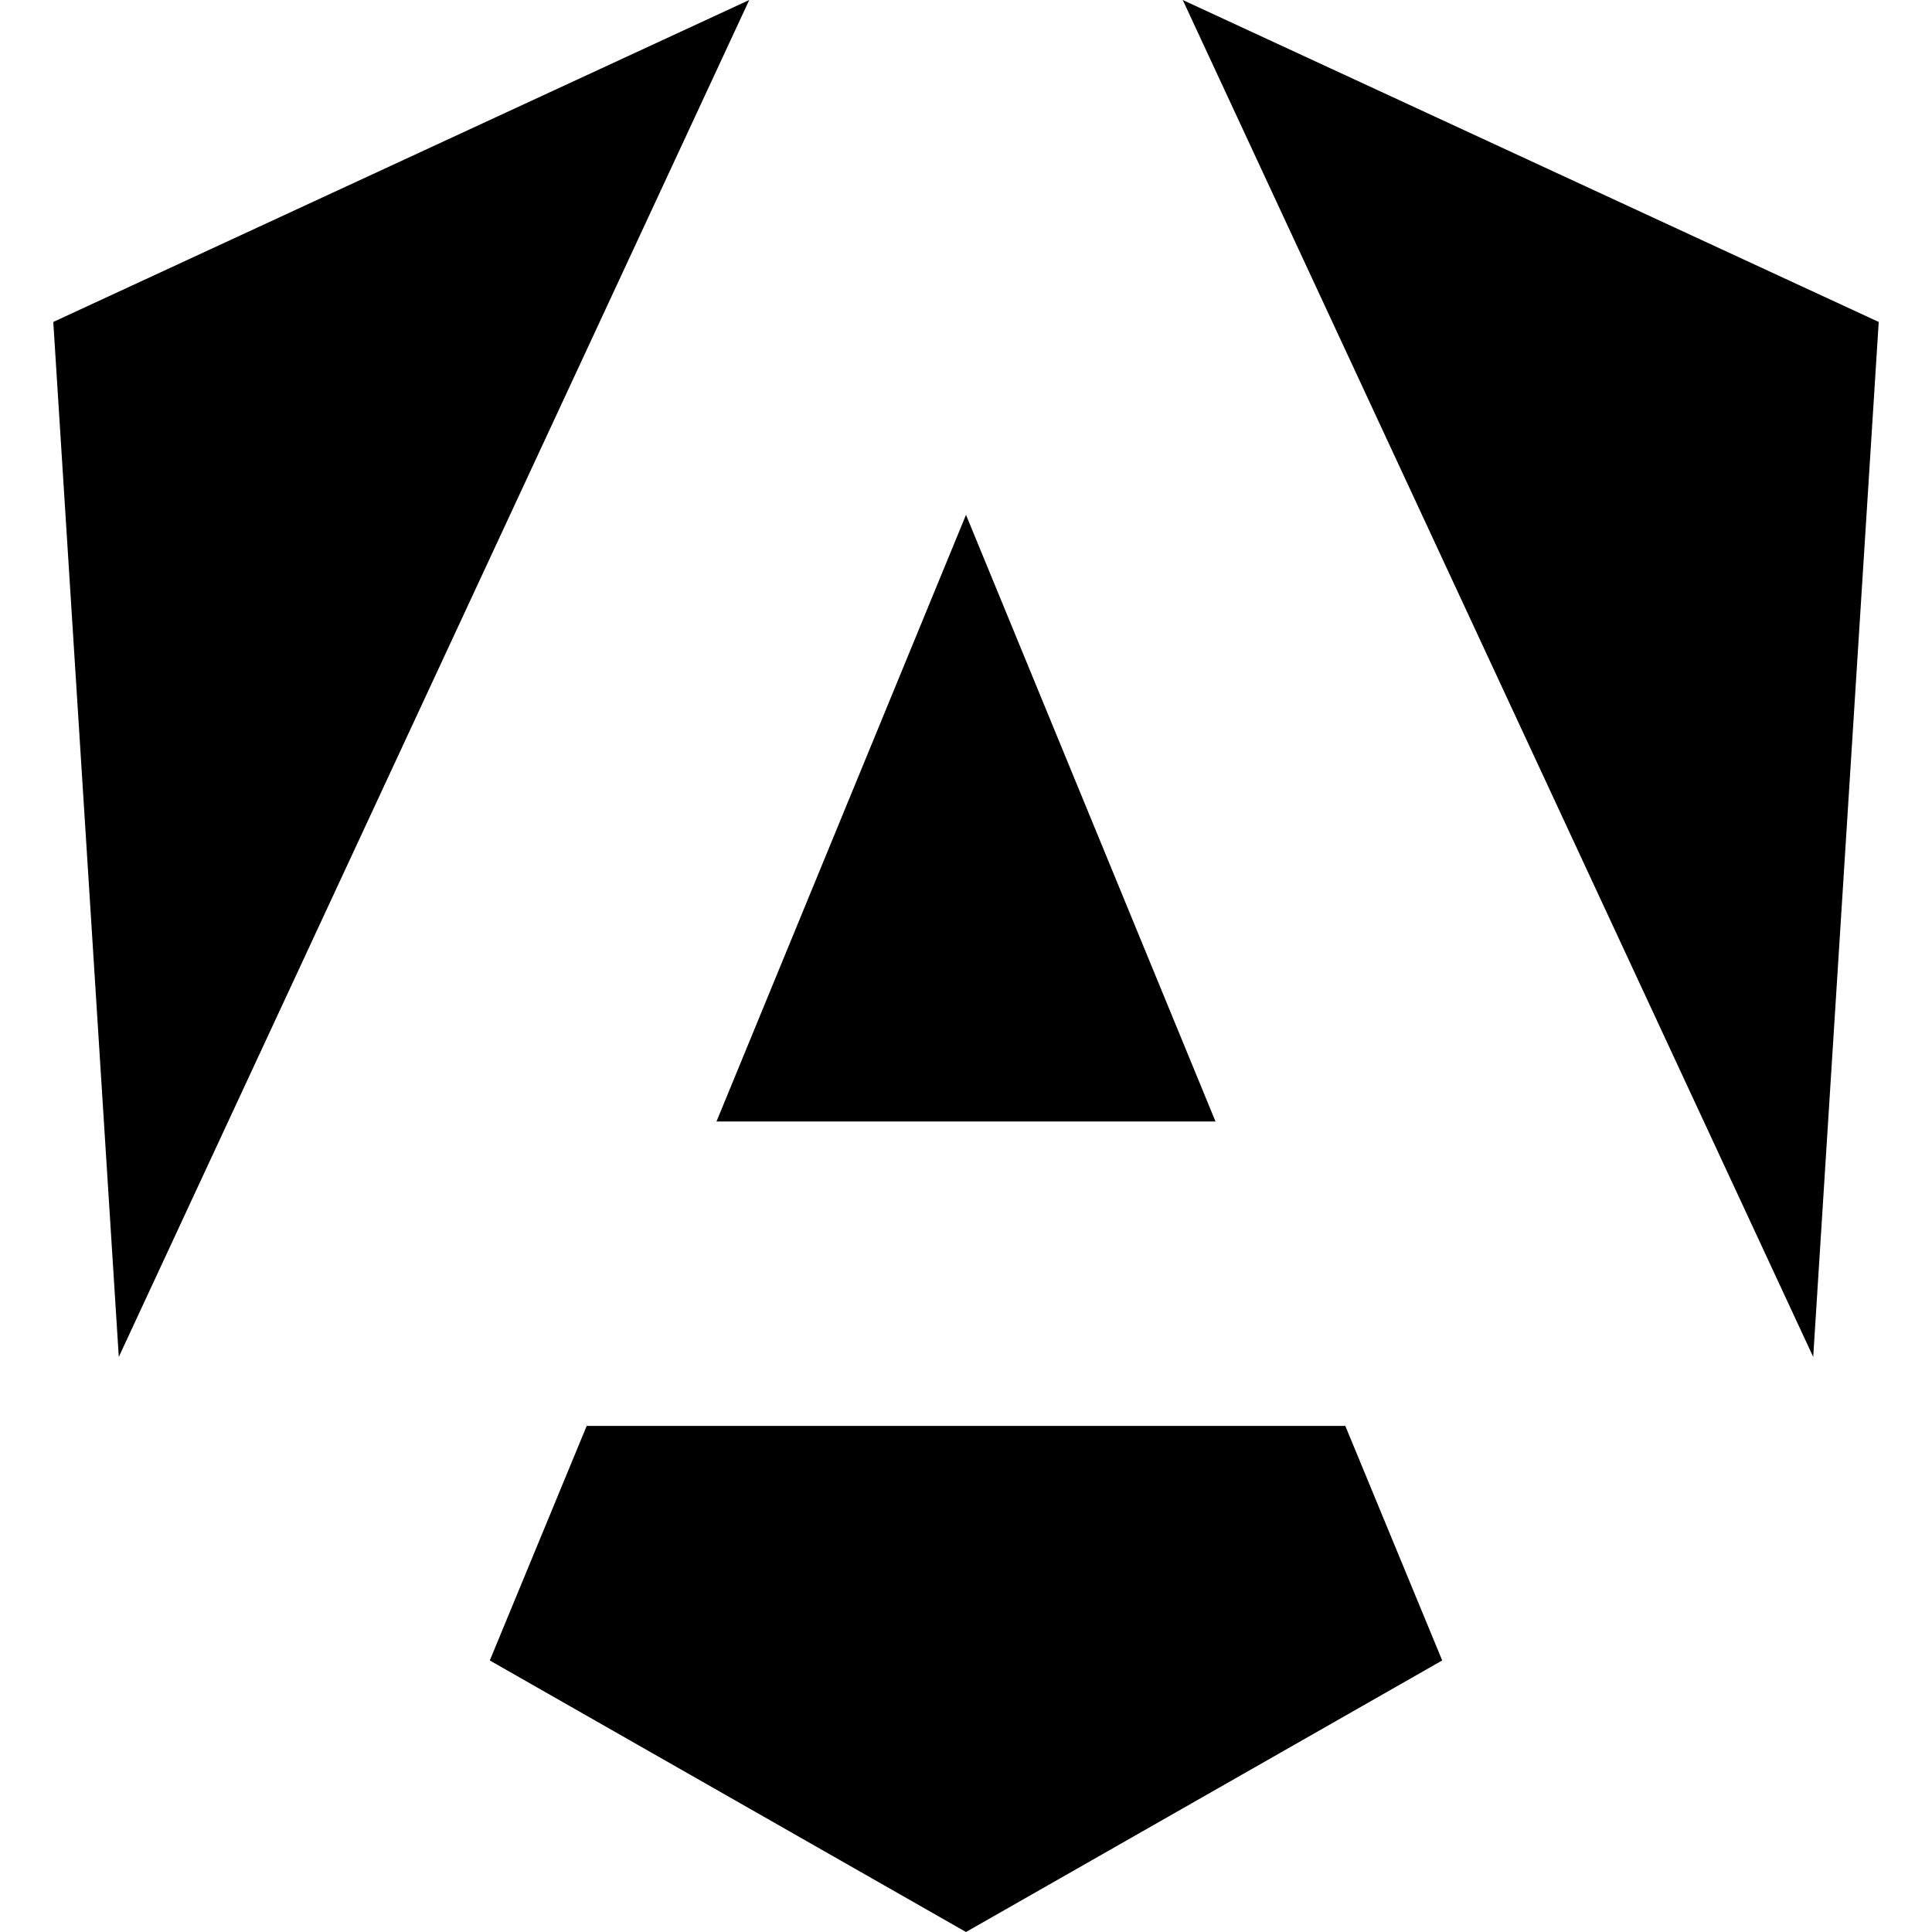
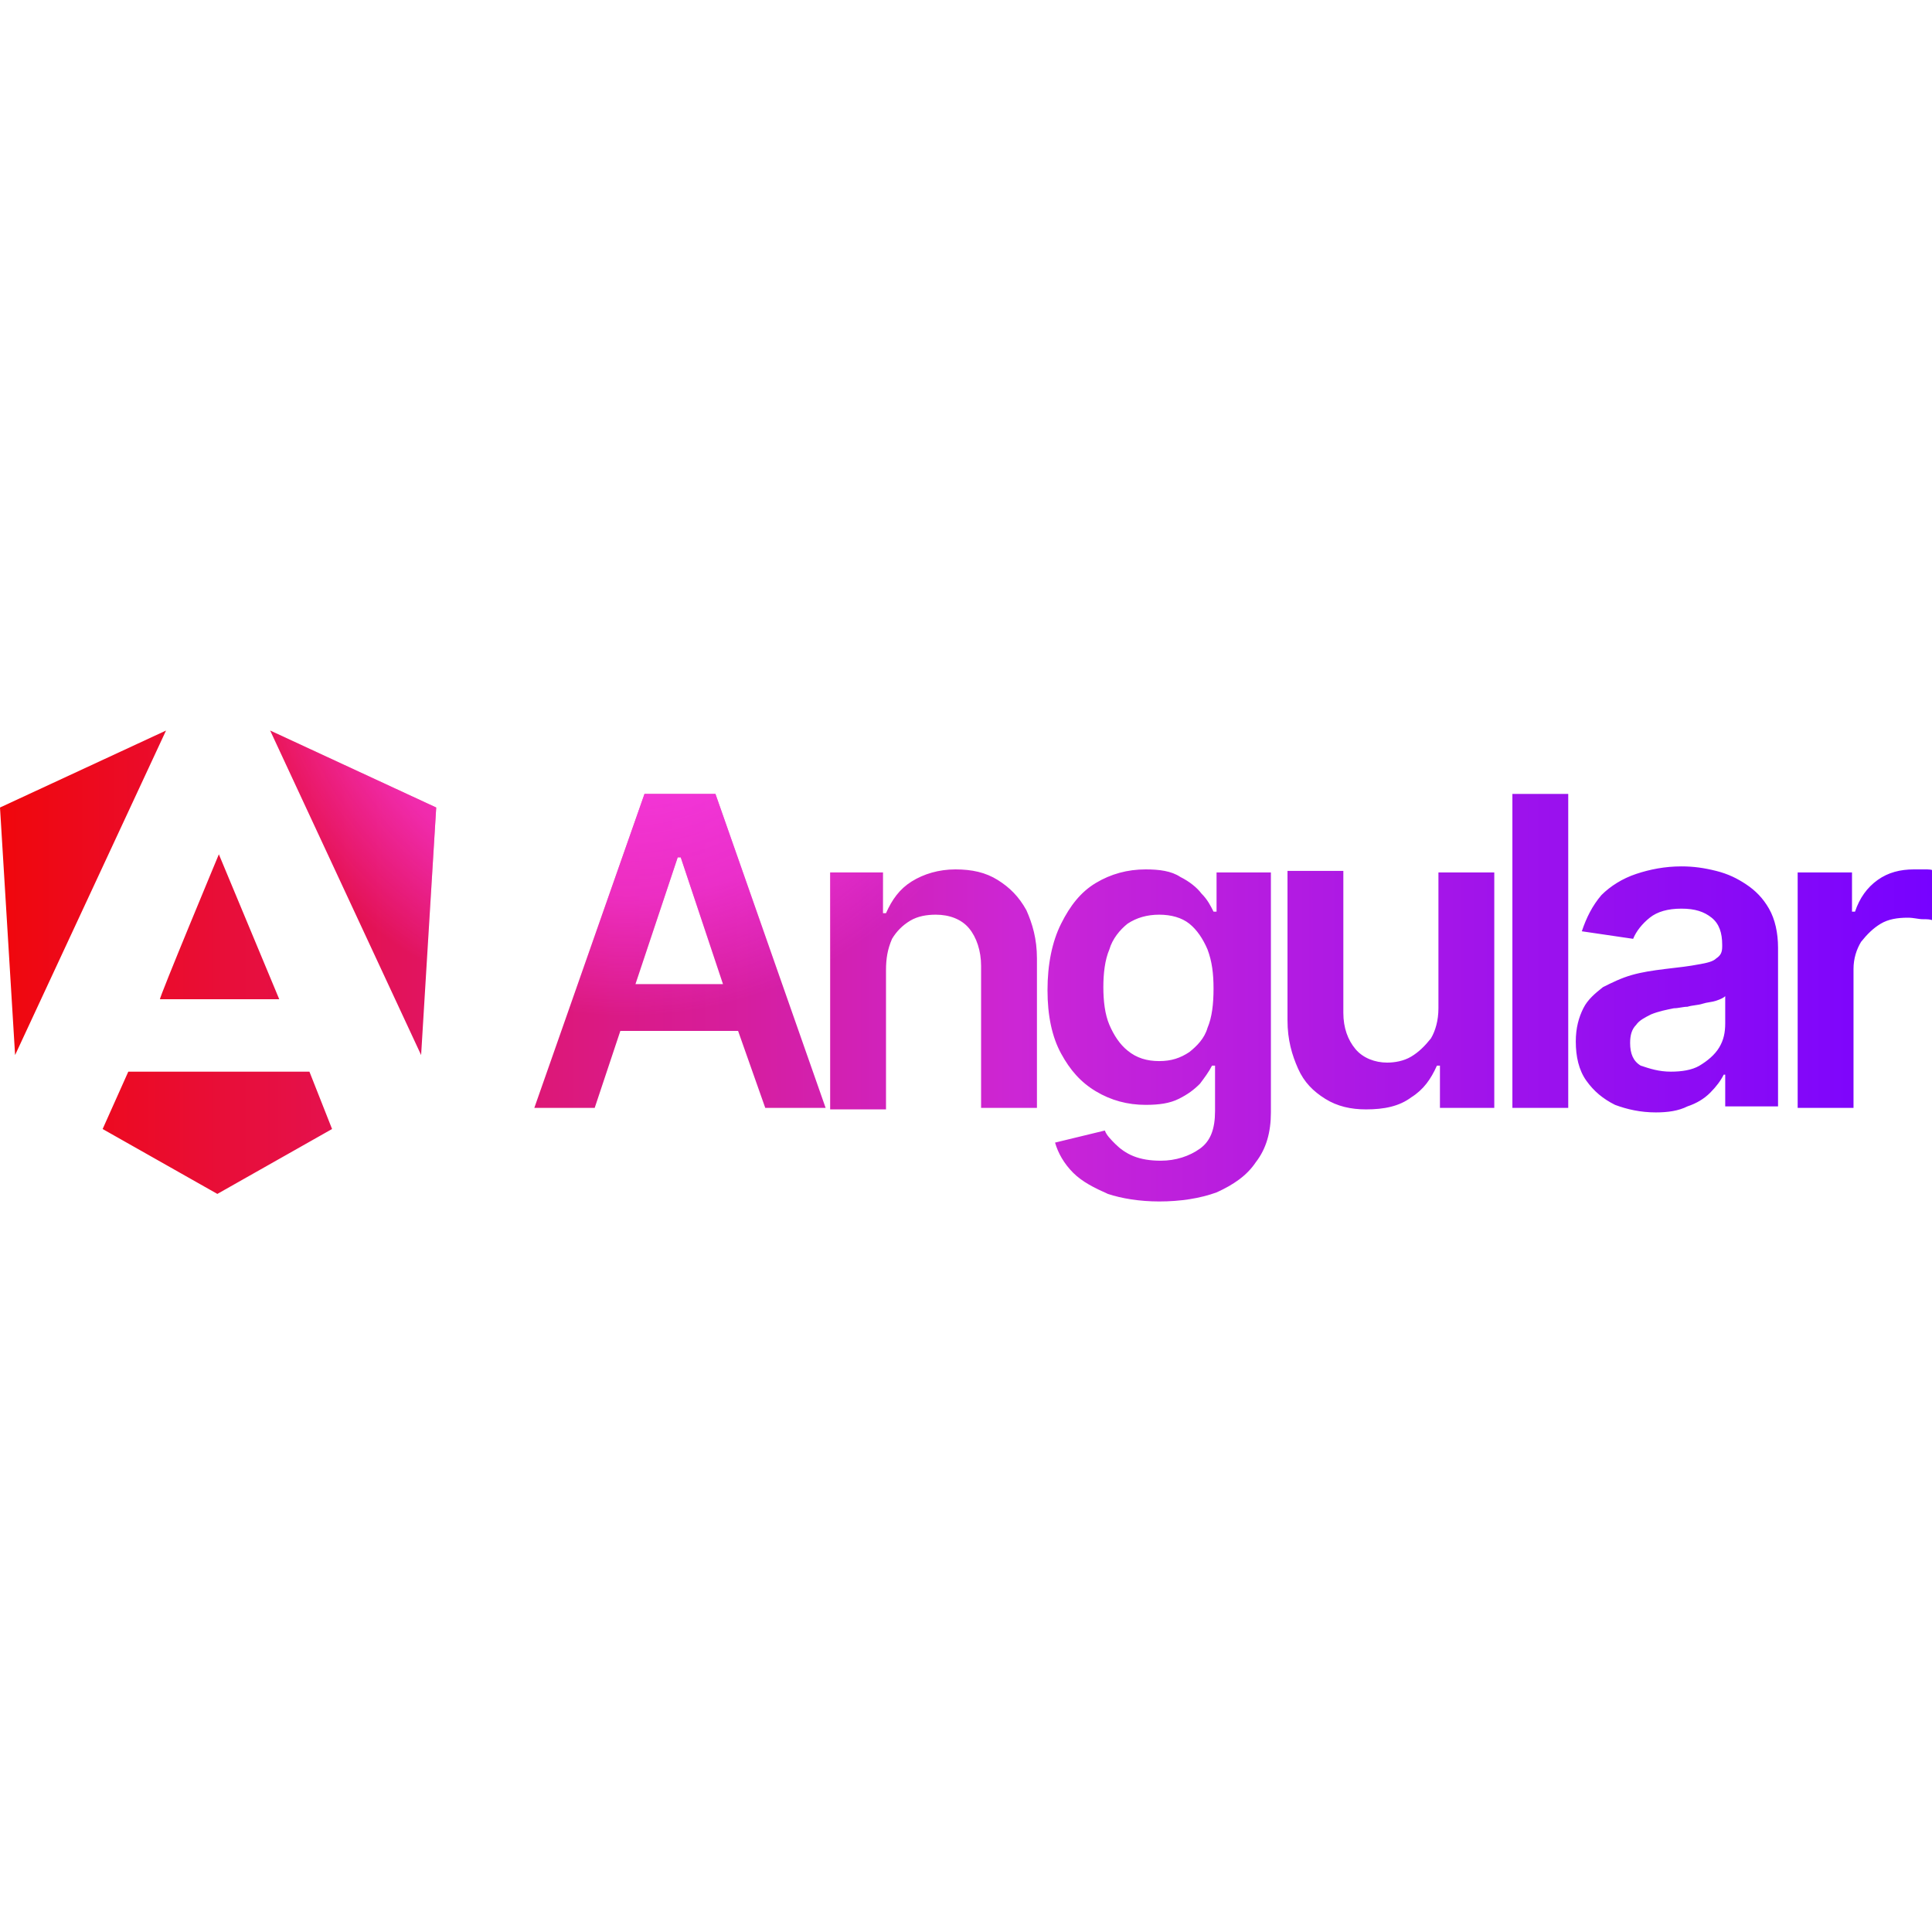
- <svg xmlns="http://www.w3.org/2000/svg" viewBox="0 0 128 128">
-   <path d="m78.36 0 41.77 89.9 4.34-68.57L78.36 0M38.87 94.47l-6.42 15.54L64 128l31.55-17.99-6.42-15.54H38.87M80.53 74.3 64 34.11 47.47 74.3h33.06m-77-52.97L7.87 89.9 49.64 0 3.53 21.33" />
+ <svg xmlns="http://www.w3.org/2000/svg" xmlns:xlink="http://www.w3.org/1999/xlink" xml:space="preserve" viewBox="0 0 128 128">
+   <defs>
+     <path id="a" d="M0 48.4h128v31.2H0z" />
+   </defs>
+   <clipPath id="b">
+     <use xlink:href="#a" overflow="visible" />
+   </clipPath>
+   <g clip-path="url(#b)">
+     <linearGradient id="c" x1="0" x2="128" y1="65" y2="65" gradientTransform="matrix(1 0 0 -1 0 129)" gradientUnits="userSpaceOnUse">
+       <stop offset="0" stop-color="#f0060b" />
+       <stop offset="0" stop-color="#f0070c" />
+       <stop offset=".526" stop-color="#cc26d5" />
+       <stop offset="1" stop-color="#7702ff" />
+     </linearGradient>
+     <path fill="url(#c)" d="M50.7 73.4h4l-7.3-20.8h-4.7l-7.3 20.8h4l1.7-5.1h7.8l1.8 5.1zm-8.6-8.2 2.8-8.4h.2l2.8 8.4h-5.8zm16.6-.9v9.2H55V57.8h3.5v2.7h.2c.4-.9.9-1.6 1.7-2.1.8-.5 1.8-.8 2.9-.8 1.1 0 2 .2 2.8.7.8.5 1.4 1.1 1.9 2 .4.9.7 1.9.7 3.2v9.9H65V64c0-1-.3-1.9-.8-2.5-.5-.6-1.3-.9-2.2-.9-.6 0-1.2.1-1.7.4-.5.3-.9.7-1.2 1.2-.3.7-.4 1.3-.4 2.1zm18.1 15.3c-1.3 0-2.5-.2-3.4-.5-.9-.4-1.7-.8-2.3-1.4-.6-.6-1-1.3-1.2-2l3.3-.8c.1.3.4.6.7.9.3.3.7.6 1.2.8.5.2 1.1.3 1.8.3 1 0 1.9-.3 2.6-.8.7-.5 1-1.3 1-2.5v-3h-.2c-.2.4-.5.8-.8 1.2-.4.4-.8.7-1.4 1-.6.3-1.3.4-2.2.4-1.2 0-2.3-.3-3.3-.9-1-.6-1.7-1.4-2.3-2.5-.6-1.1-.9-2.5-.9-4.2 0-1.7.3-3.2.9-4.4.6-1.2 1.3-2.1 2.3-2.7 1-.6 2.1-.9 3.3-.9.9 0 1.7.1 2.3.5.6.3 1.1.7 1.4 1.1.4.4.6.8.8 1.2h.2v-2.6h3.6v15.9c0 1.3-.3 2.4-1 3.3-.6.9-1.5 1.5-2.6 2-1.1.4-2.4.6-3.8.6zm0-9.3c.8 0 1.4-.2 2-.6.5-.4 1-.9 1.2-1.6.3-.7.4-1.6.4-2.6s-.1-1.8-.4-2.6c-.3-.7-.7-1.3-1.2-1.7-.5-.4-1.2-.6-2-.6s-1.5.2-2.1.6c-.5.4-1 1-1.2 1.7-.3.7-.4 1.6-.4 2.5 0 .9.1 1.8.4 2.5.3.7.7 1.3 1.2 1.7.6.5 1.3.7 2.1.7zm18.5-3.5v-9H99v15.6h-3.6v-2.8h-.2c-.4.9-.9 1.6-1.7 2.1-.8.6-1.8.8-3 .8-1 0-1.9-.2-2.7-.7-.8-.5-1.4-1.1-1.8-2-.4-.9-.7-1.9-.7-3.2v-9.9H89v9.4c0 1 .3 1.8.8 2.4.5.6 1.3.9 2.1.9.5 0 1.1-.1 1.6-.4.5-.3.9-.7 1.3-1.2.3-.5.5-1.2.5-2zm8.6-14.2v20.8h-3.7V52.6h3.7zm5.8 21.1c-1 0-1.9-.2-2.7-.5-.8-.4-1.4-.9-1.9-1.6-.5-.7-.7-1.6-.7-2.6 0-.9.2-1.6.5-2.2.3-.6.8-1 1.3-1.4.6-.3 1.2-.6 1.9-.8.7-.2 1.4-.3 2.2-.4.9-.1 1.7-.2 2.2-.3.6-.1 1-.2 1.2-.4.3-.2.4-.4.4-.8v-.1c0-.8-.2-1.4-.7-1.8-.5-.4-1.1-.6-2-.6-.9 0-1.6.2-2.1.6-.5.4-.9.9-1.1 1.4l-3.4-.5c.3-.9.7-1.7 1.3-2.4.6-.6 1.4-1.1 2.3-1.4.9-.3 1.9-.5 3-.5.8 0 1.5.1 2.3.3s1.4.5 2 .9c.6.4 1.1.9 1.5 1.6.4.7.6 1.6.6 2.6v10.5h-3.5v-2.1h-.1c-.2.4-.5.8-.9 1.2-.4.4-.9.7-1.5.9-.6.3-1.3.4-2.1.4zm1-2.7c.7 0 1.4-.1 1.9-.4.5-.3 1-.7 1.3-1.2.3-.5.4-1 .4-1.6V66c-.1.1-.3.2-.6.3-.3.1-.6.1-.9.2-.3.1-.7.1-1 .2-.3 0-.6.1-.9.1-.5.1-1 .2-1.5.4-.4.2-.8.4-1 .7-.3.3-.4.7-.4 1.2 0 .7.2 1.2.7 1.5.6.2 1.2.4 2 .4zm8.4 2.4V57.8h3.6v2.6h.2c.3-.9.8-1.6 1.5-2.1s1.5-.7 2.4-.7h.7c.3 0 .5 0 .6.1V61c-.2-.1-.4-.1-.7-.1-.3 0-.6-.1-1-.1-.7 0-1.3.1-1.8.4-.5.3-.9.7-1.3 1.2-.3.5-.5 1.1-.5 1.8v9.2h-3.7zM28.9 53.5l-1 16.4-10-21.5 11 5.1zM22 74.8l-7.6 4.3-7.6-4.3L8.5 71h12l1.5 3.8zm-7.5-18.2 4 9.6h-7.9c-.1 0 3.9-9.6 3.9-9.6zM1 69.9 0 53.5l11-5.1L1 69.9z" />
+     <radialGradient id="d" cx="-893.967" cy="608.519" r=".13" gradientTransform="scale(-205.794 205.794) rotate(61.878 60.353 1049.899)" gradientUnits="userSpaceOnUse">
+       <stop offset="0" stop-color="#ff41f8" />
+       <stop offset=".707" stop-color="#ff41f8" stop-opacity=".5" />
+       <stop offset="1" stop-color="#ff41f8" stop-opacity="0" />
+     </radialGradient>
+     <path fill="url(#d)" d="M50.7 73.4h4l-7.3-20.8h-4.7l-7.3 20.8h4l1.7-5.1h7.8l1.8 5.1zm-8.6-8.2 2.8-8.4h.2l2.8 8.4h-5.8zm16.6-.9v9.2H55V57.8h3.5v2.7h.2c.4-.9.9-1.6 1.7-2.1.8-.5 1.8-.8 2.9-.8 1.1 0 2 .2 2.8.7.8.5 1.4 1.1 1.9 2 .4.9.7 1.9.7 3.2v9.9H65V64c0-1-.3-1.9-.8-2.5-.5-.6-1.3-.9-2.2-.9-.6 0-1.2.1-1.7.4-.5.3-.9.7-1.2 1.2-.3.7-.4 1.3-.4 2.1zm18.1 15.3c-1.3 0-2.5-.2-3.4-.5-.9-.4-1.7-.8-2.3-1.4-.6-.6-1-1.3-1.2-2l3.3-.8c.1.3.4.6.7.9.3.3.7.6 1.2.8.5.2 1.1.3 1.8.3 1 0 1.9-.3 2.6-.8.7-.5 1-1.3 1-2.5v-3h-.2c-.2.4-.5.8-.8 1.2-.4.4-.8.7-1.4 1-.6.3-1.3.4-2.2.4-1.2 0-2.3-.3-3.3-.9-1-.6-1.7-1.4-2.3-2.5-.6-1.1-.9-2.5-.9-4.2 0-1.7.3-3.2.9-4.4.6-1.2 1.3-2.1 2.3-2.7 1-.6 2.1-.9 3.3-.9.9 0 1.7.1 2.3.5.6.3 1.1.7 1.4 1.1.4.4.6.8.8 1.2h.2v-2.6h3.6v15.9c0 1.3-.3 2.4-1 3.3-.6.9-1.5 1.5-2.6 2-1.1.4-2.4.6-3.8.6zm0-9.3c.8 0 1.4-.2 2-.6.5-.4 1-.9 1.2-1.6.3-.7.4-1.6.4-2.6s-.1-1.8-.4-2.6c-.3-.7-.7-1.3-1.2-1.7-.5-.4-1.2-.6-2-.6s-1.5.2-2.1.6c-.5.4-1 1-1.2 1.7-.3.7-.4 1.6-.4 2.5 0 .9.1 1.8.4 2.5.3.7.7 1.3 1.2 1.7.6.5 1.3.7 2.1.7zm18.5-3.5v-9H99v15.6h-3.6v-2.8h-.2c-.4.9-.9 1.6-1.7 2.1-.8.6-1.8.8-3 .8-1 0-1.9-.2-2.7-.7-.8-.5-1.4-1.1-1.8-2-.4-.9-.7-1.9-.7-3.2v-9.9H89v9.4c0 1 .3 1.8.8 2.4.5.6 1.3.9 2.1.9.5 0 1.1-.1 1.6-.4.5-.3.9-.7 1.3-1.2.3-.5.5-1.2.5-2zm8.6-14.2v20.8h-3.7V52.6h3.7zm5.8 21.1c-1 0-1.9-.2-2.7-.5-.8-.4-1.4-.9-1.9-1.6-.5-.7-.7-1.6-.7-2.6 0-.9.2-1.6.5-2.2.3-.6.8-1 1.3-1.4.6-.3 1.2-.6 1.9-.8.7-.2 1.4-.3 2.2-.4.9-.1 1.7-.2 2.2-.3.6-.1 1-.2 1.2-.4.3-.2.4-.4.4-.8v-.1c0-.8-.2-1.4-.7-1.8-.5-.4-1.1-.6-2-.6-.9 0-1.6.2-2.1.6-.5.4-.9.9-1.1 1.4l-3.4-.5c.3-.9.7-1.7 1.3-2.4.6-.6 1.4-1.1 2.3-1.4.9-.3 1.9-.5 3-.5.8 0 1.5.1 2.3.3s1.4.5 2 .9c.6.4 1.1.9 1.5 1.6.4.7.6 1.6.6 2.6v10.5h-3.5v-2.1h-.1c-.2.4-.5.8-.9 1.2-.4.4-.9.7-1.5.9-.6.3-1.3.4-2.1.4zm1-2.7c.7 0 1.4-.1 1.9-.4.5-.3 1-.7 1.3-1.2.3-.5.4-1 .4-1.6V66c-.1.1-.3.2-.6.3-.3.1-.6.1-.9.2-.3.1-.7.1-1 .2-.3 0-.6.1-.9.1-.5.1-1 .2-1.5.4-.4.2-.8.4-1 .7-.3.3-.4.7-.4 1.2 0 .7.2 1.2.7 1.5.6.2 1.2.4 2 .4zm8.4 2.4V57.8h3.6v2.6h.2c.3-.9.8-1.6 1.5-2.1s1.5-.7 2.4-.7h.7c.3 0 .5 0 .6.1V61c-.2-.1-.4-.1-.7-.1-.3 0-.6-.1-1-.1-.7 0-1.3.1-1.8.4-.5.3-.9.7-1.3 1.2-.3.5-.5 1.1-.5 1.8v9.2h-3.7zM28.9 53.5l-1 16.4-10-21.5 11 5.1zM22 74.8l-7.6 4.3-7.6-4.3L8.5 71h12l1.5 3.8zm-7.5-18.2 4 9.6h-7.9c-.1 0 3.9-9.6 3.9-9.6zM1 69.9 0 53.5l11-5.1L1 69.9z" />
+   </g>
</svg>
